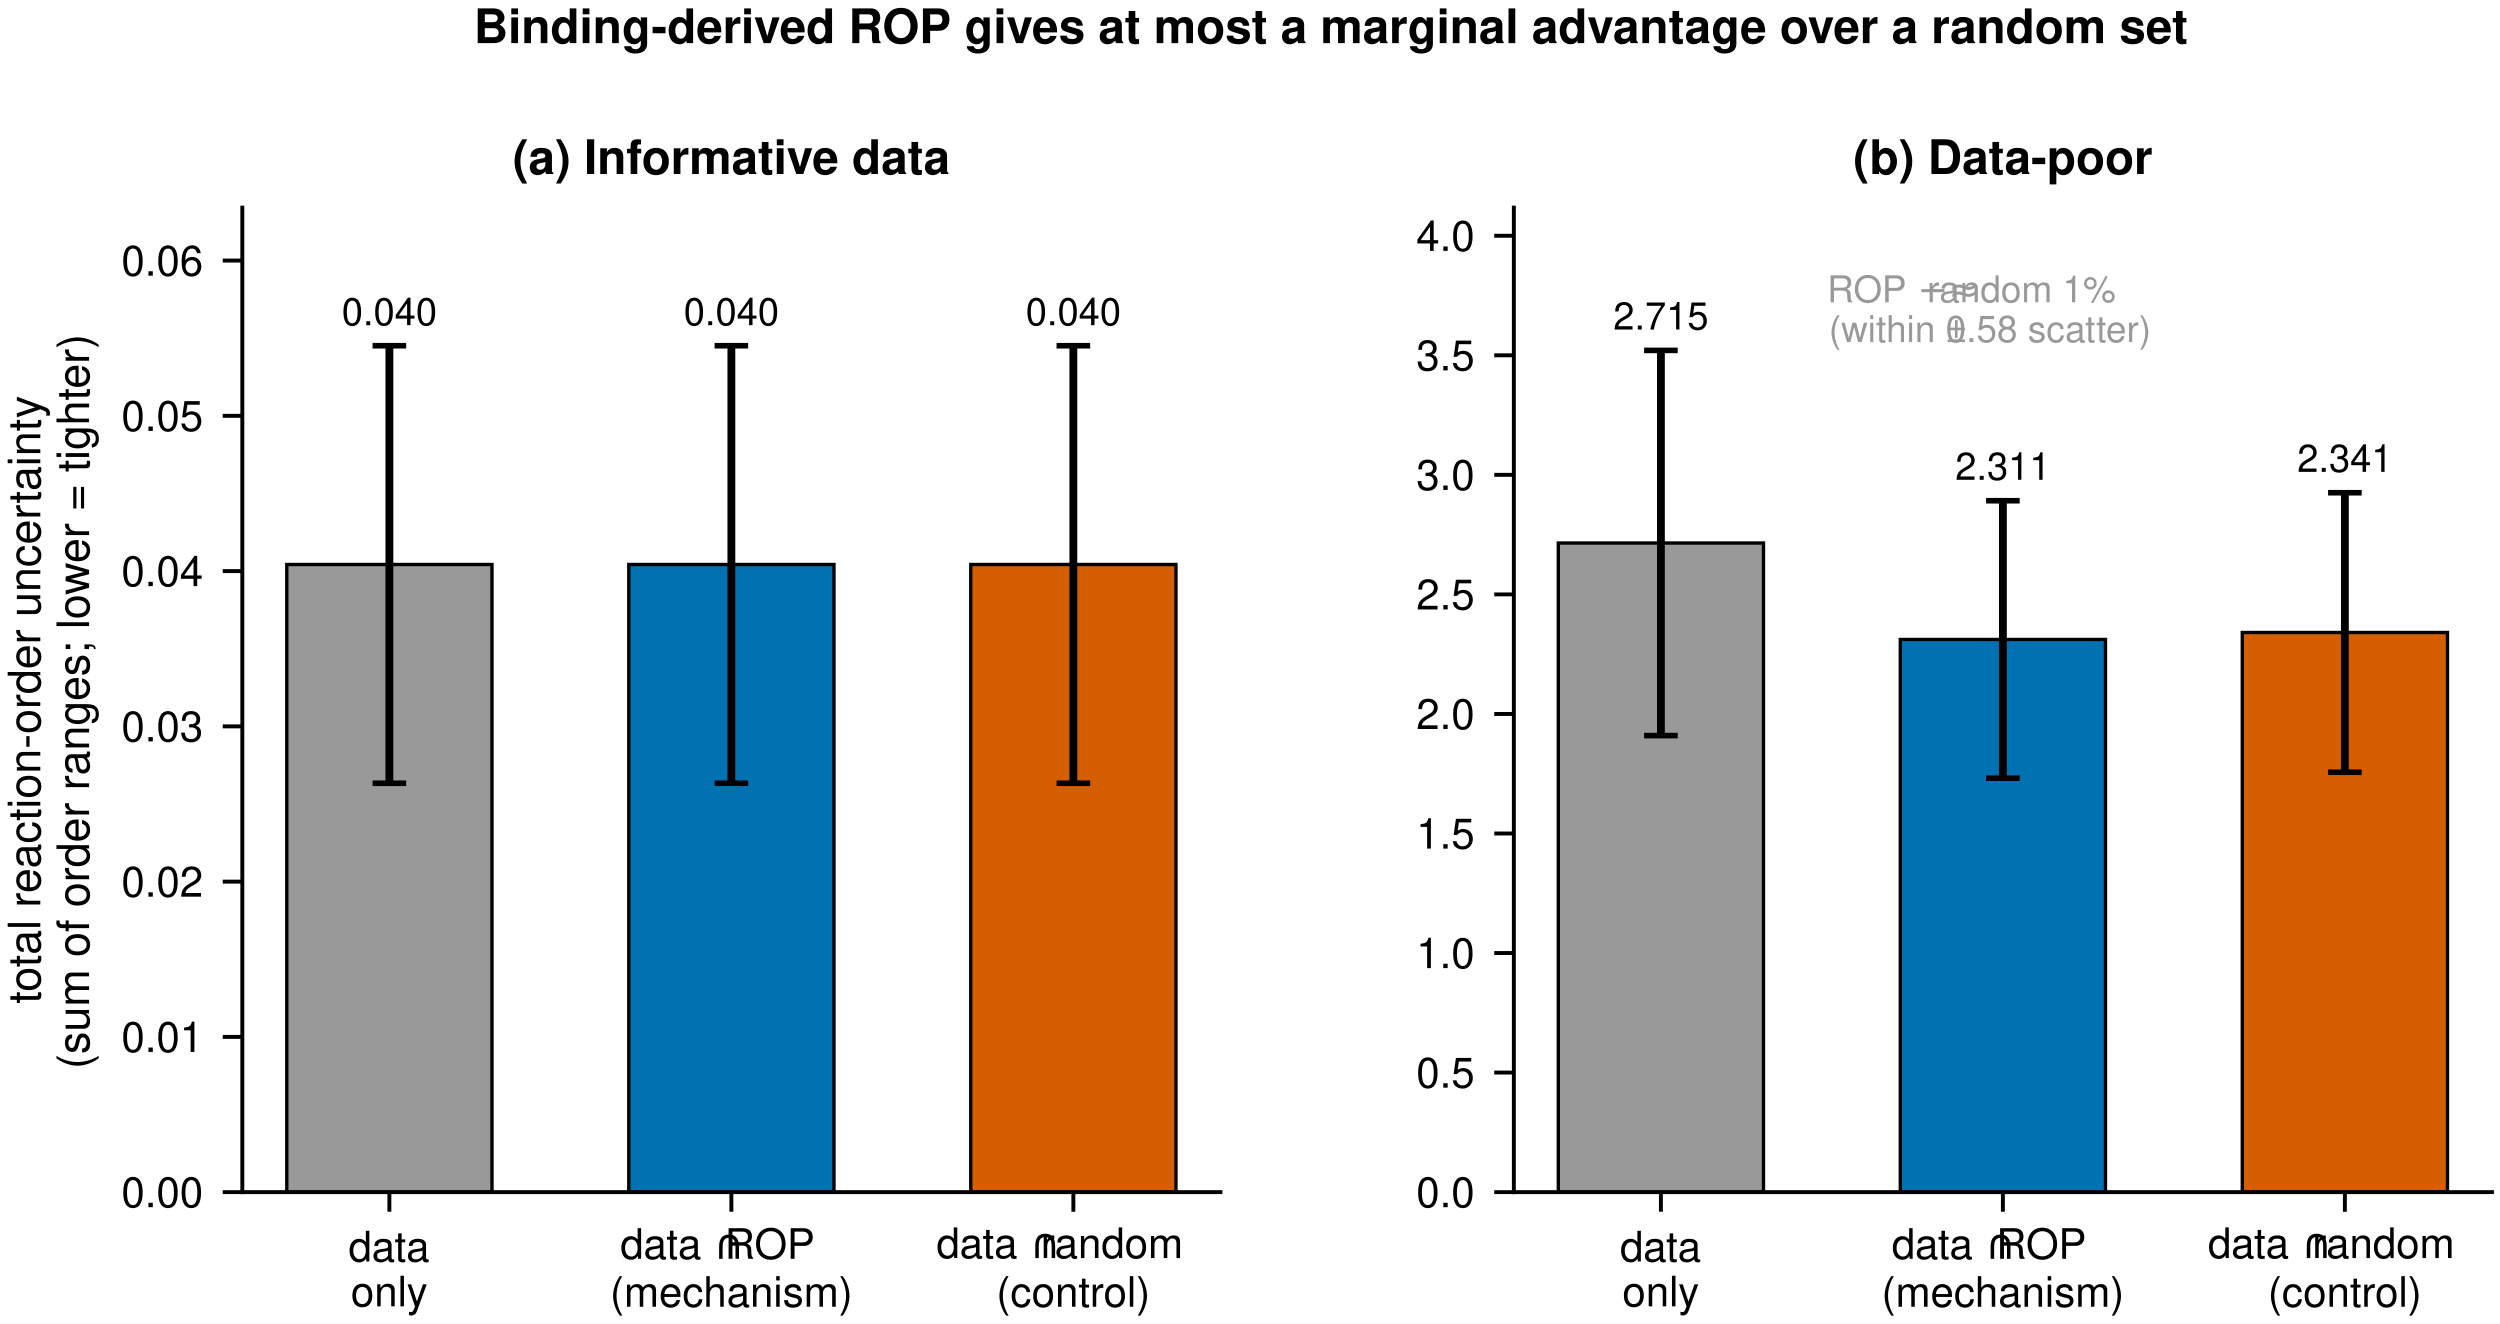
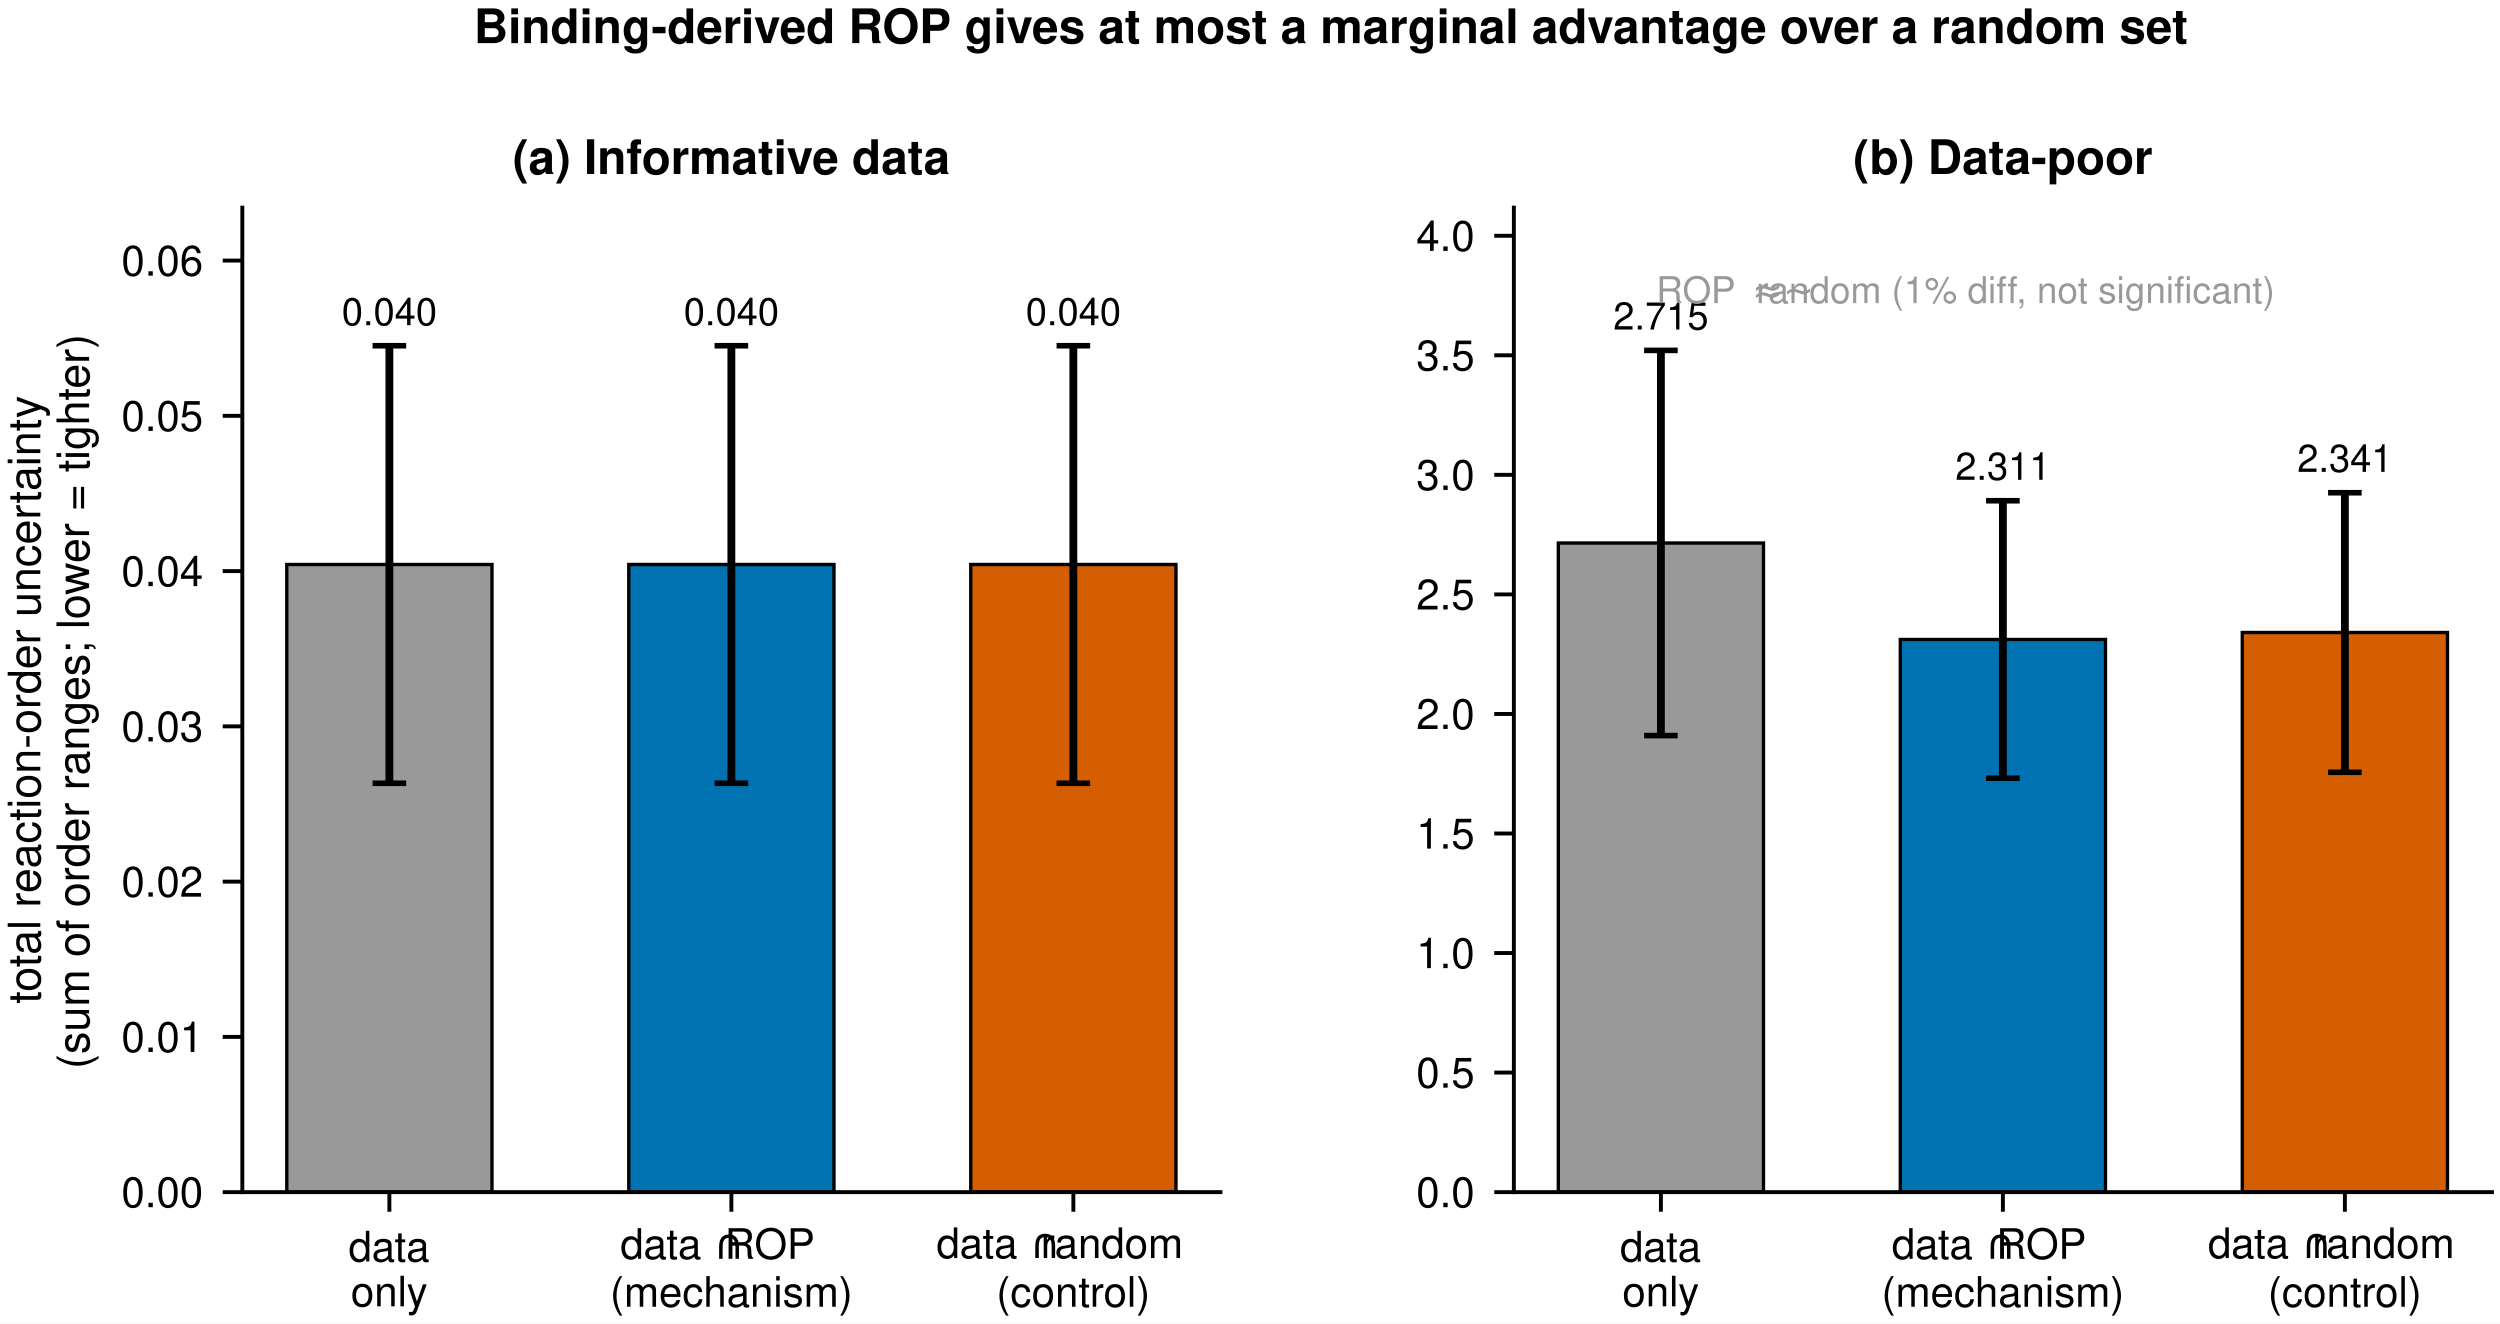
<svg xmlns="http://www.w3.org/2000/svg" xmlns:xlink="http://www.w3.org/1999/xlink" width="446.477pt" height="236.373pt" viewBox="0 0 446.477 236.373" version="1.1">
  <defs>
    <style type="text/css">*{stroke-linejoin: round; stroke-linecap: butt}</style>
  </defs>
  <g id="figure_1">
    <g id="patch_1">
      <path d="M 0 236.373  L 446.477 236.373  L 446.477 0  L 0 0  z " style="fill: #ffffff" />
    </g>
    <g id="axes_1">
      <g id="patch_2">
        <path d="M 43.277 212.904  L 217.955 212.904  L 217.955 37.08  L 43.277 37.08  z " style="fill: #ffffff" />
      </g>
      <g id="patch_3">
-         <path d="M 51.217 212.904  L 87.863 212.904  L 87.863 100.814  L 51.217 100.814  z " clip-path="url(#pdab99a1636)" style="fill: #999999; stroke: #000000; stroke-width: 0.6; stroke-linejoin: miter" />
+         <path d="M 51.217 212.904  L 87.863 212.904  L 87.863 100.814  L 51.217 100.814  z " clip-path="url(#p125376f028)" style="fill: #999999; stroke: #000000; stroke-width: 0.6; stroke-linejoin: miter" />
      </g>
      <g id="patch_4">
-         <path d="M 112.293 212.904  L 148.939 212.904  L 148.939 100.814  L 112.293 100.814  z " clip-path="url(#pdab99a1636)" style="fill: #0072b2; stroke: #000000; stroke-width: 0.6; stroke-linejoin: miter" />
+         <path d="M 112.293 212.904  L 148.939 212.904  L 148.939 100.814  L 112.293 100.814  z " clip-path="url(#p125376f028)" style="fill: #0072b2; stroke: #000000; stroke-width: 0.6; stroke-linejoin: miter" />
      </g>
      <g id="patch_5">
-         <path d="M 173.37 212.904  L 210.016 212.904  L 210.016 100.814  L 173.37 100.814  z " clip-path="url(#pdab99a1636)" style="fill: #d55e00; stroke: #000000; stroke-width: 0.6; stroke-linejoin: miter" />
+         <path d="M 173.37 212.904  L 210.016 212.904  L 210.016 100.814  L 173.37 100.814  z " clip-path="url(#p125376f028)" style="fill: #d55e00; stroke: #000000; stroke-width: 0.6; stroke-linejoin: miter" />
      </g>
      <g id="matplotlib.axis_1">
        <g id="xtick_1">
          <g id="line2d_1">
            <defs>
-               <path id="m1cba658850" d="M 0 0  L 0 3.5  " style="stroke: #000000; stroke-width: 0.7" />
+               <path id="m4597675b27" d="M 0 0  L 0 3.5  " style="stroke: #000000; stroke-width: 0.7" />
            </defs>
            <g>
-               <use xlink:href="#m1cba658850" x="69.54" y="212.904" style="stroke: #000000; stroke-width: 0.7" />
+               <use xlink:href="#m4597675b27" x="69.54" y="212.904" style="stroke: #000000; stroke-width: 0.7" />
            </g>
          </g>
          <g id="text_1">
            <text style="font: 7.5px 'Helvetica', 'Arial', 'DejaVu Sans', sans-serif" transform="translate(62.24217 225.2841)">data</text>
            <text style="font: 7.5px 'Helvetica', 'Arial', 'DejaVu Sans', sans-serif" transform="translate(62.66111 233.3035)">only</text>
          </g>
        </g>
        <g id="xtick_2">
          <g id="line2d_2">
            <g>
-               <use xlink:href="#m1cba658850" x="130.616" y="212.904" style="stroke: #000000; stroke-width: 0.7" />
+               <use xlink:href="#m4597675b27" x="130.616" y="212.904" style="stroke: #000000; stroke-width: 0.7" />
            </g>
          </g>
          <g id="text_2">
            <g transform="translate(110.7788 225.2841)">
              <text>
                <tspan style="font: 7.5px 'Helvetica'" x="0 4.171 8.342 10.426 14.597 21.331 23.415 28.831 34.665" y="-0.469">data  ROP</tspan>
                <tspan style="font: 7.5px 'STIXGeneral'" x="16.681" y="-0.469">∩</tspan>
              </text>
            </g>
            <text style="font: 7.5px 'Helvetica', 'Arial', 'DejaVu Sans', sans-serif" transform="translate(108.9472 233.3695)">(mechanism)</text>
          </g>
        </g>
        <g id="xtick_3">
          <g id="line2d_3">
            <g>
-               <use xlink:href="#m1cba658850" x="191.693" y="212.904" style="stroke: #000000; stroke-width: 0.7" />
+               <use xlink:href="#m4597675b27" x="191.693" y="212.904" style="stroke: #000000; stroke-width: 0.7" />
            </g>
          </g>
          <g id="text_3">
            <g transform="translate(167.2426 225.2841)">
              <text>
                <tspan style="font: 7.5px 'Helvetica'" x="0 4.171 8.342 10.426 14.597 21.331 23.415 25.912 30.083 34.254 38.426 42.597" y="-0.609">data  random</tspan>
                <tspan style="font: 7.5px 'STIXGeneral'" x="16.681" y="-0.609">∩</tspan>
              </text>
            </g>
            <text style="font: 7.5px 'Helvetica', 'Arial', 'DejaVu Sans', sans-serif" transform="translate(177.9407 233.3695)">(control)</text>
          </g>
        </g>
      </g>
      <g id="matplotlib.axis_2">
        <g id="ytick_1">
          <g id="line2d_4">
            <defs>
-               <path id="m5635df5fba" d="M 0 0  L -3.5 0  " style="stroke: #000000; stroke-width: 0.7" />
+               <path id="mbd4c4931ec" d="M 0 0  L -3.5 0  " style="stroke: #000000; stroke-width: 0.7" />
            </defs>
            <g>
-               <use xlink:href="#m5635df5fba" x="43.277" y="212.904" style="stroke: #000000; stroke-width: 0.7" />
+               <use xlink:href="#mbd4c4931ec" x="43.277" y="212.904" style="stroke: #000000; stroke-width: 0.7" />
            </g>
          </g>
          <g id="text_4">
            <text style="font: 7.5px 'Helvetica', 'Arial', 'DejaVu Sans', sans-serif; text-anchor: end" x="36.277" y="215.594" transform="rotate(-0 36.2772 215.594)">0.00</text>
          </g>
        </g>
        <g id="ytick_2">
          <g id="line2d_5">
            <g>
-               <use xlink:href="#m5635df5fba" x="43.277" y="185.176" style="stroke: #000000; stroke-width: 0.7" />
+               <use xlink:href="#mbd4c4931ec" x="43.277" y="185.176" style="stroke: #000000; stroke-width: 0.7" />
            </g>
          </g>
          <g id="text_5">
            <text style="font: 7.5px 'Helvetica', 'Arial', 'DejaVu Sans', sans-serif; text-anchor: end" x="36.277" y="187.866" transform="rotate(-0 36.2772 187.8665)">0.01</text>
          </g>
        </g>
        <g id="ytick_3">
          <g id="line2d_6">
            <g>
-               <use xlink:href="#m5635df5fba" x="43.277" y="157.449" style="stroke: #000000; stroke-width: 0.7" />
+               <use xlink:href="#mbd4c4931ec" x="43.277" y="157.449" style="stroke: #000000; stroke-width: 0.7" />
            </g>
          </g>
          <g id="text_6">
            <text style="font: 7.5px 'Helvetica', 'Arial', 'DejaVu Sans', sans-serif; text-anchor: end" x="36.277" y="160.139" transform="rotate(-0 36.2772 160.1389)">0.02</text>
          </g>
        </g>
        <g id="ytick_4">
          <g id="line2d_7">
            <g>
-               <use xlink:href="#m5635df5fba" x="43.277" y="129.721" style="stroke: #000000; stroke-width: 0.7" />
+               <use xlink:href="#mbd4c4931ec" x="43.277" y="129.721" style="stroke: #000000; stroke-width: 0.7" />
            </g>
          </g>
          <g id="text_7">
            <text style="font: 7.5px 'Helvetica', 'Arial', 'DejaVu Sans', sans-serif; text-anchor: end" x="36.277" y="132.411" transform="rotate(-0 36.2772 132.4114)">0.03</text>
          </g>
        </g>
        <g id="ytick_5">
          <g id="line2d_8">
            <g>
-               <use xlink:href="#m5635df5fba" x="43.277" y="101.994" style="stroke: #000000; stroke-width: 0.7" />
+               <use xlink:href="#mbd4c4931ec" x="43.277" y="101.994" style="stroke: #000000; stroke-width: 0.7" />
            </g>
          </g>
          <g id="text_8">
            <text style="font: 7.5px 'Helvetica', 'Arial', 'DejaVu Sans', sans-serif; text-anchor: end" x="36.277" y="104.684" transform="rotate(-0 36.2772 104.6838)">0.04</text>
          </g>
        </g>
        <g id="ytick_6">
          <g id="line2d_9">
            <g>
-               <use xlink:href="#m5635df5fba" x="43.277" y="74.266" style="stroke: #000000; stroke-width: 0.7" />
+               <use xlink:href="#mbd4c4931ec" x="43.277" y="74.266" style="stroke: #000000; stroke-width: 0.7" />
            </g>
          </g>
          <g id="text_9">
            <text style="font: 7.5px 'Helvetica', 'Arial', 'DejaVu Sans', sans-serif; text-anchor: end" x="36.277" y="76.956" transform="rotate(-0 36.2772 76.95626)">0.05</text>
          </g>
        </g>
        <g id="ytick_7">
          <g id="line2d_10">
            <g>
-               <use xlink:href="#m5635df5fba" x="43.277" y="46.539" style="stroke: #000000; stroke-width: 0.7" />
+               <use xlink:href="#mbd4c4931ec" x="43.277" y="46.539" style="stroke: #000000; stroke-width: 0.7" />
            </g>
          </g>
          <g id="text_10">
            <text style="font: 7.5px 'Helvetica', 'Arial', 'DejaVu Sans', sans-serif; text-anchor: end" x="36.277" y="49.229" transform="rotate(-0 36.2772 49.2287)">0.06</text>
          </g>
        </g>
        <g id="text_11">
          <text style="font: 8px 'Helvetica', 'Arial', 'DejaVu Sans', sans-serif" transform="translate(7.1975 179.2376) rotate(-90)">total reaction-order uncertainty</text>
          <text style="font: 8px 'Helvetica', 'Arial', 'DejaVu Sans', sans-serif" transform="translate(15.9115 190.9033) rotate(-90)">(sum of order ranges; lower = tighter)</text>
        </g>
      </g>
      <g id="LineCollection_1">
-         <path d="M 69.54 139.888  L 69.54 61.74  " clip-path="url(#pdab99a1636)" style="fill: none; stroke: #000000; stroke-width: 1.4" />
-         <path d="M 130.616 139.888  L 130.616 61.74  " clip-path="url(#pdab99a1636)" style="fill: none; stroke: #000000; stroke-width: 1.4" />
-         <path d="M 191.693 139.888  L 191.693 61.74  " clip-path="url(#pdab99a1636)" style="fill: none; stroke: #000000; stroke-width: 1.4" />
+         <path d="M 69.54 139.888  L 69.54 61.74  " clip-path="url(#p125376f028)" style="fill: none; stroke: #000000; stroke-width: 1.4" />
+         <path d="M 130.616 139.888  L 130.616 61.74  " clip-path="url(#p125376f028)" style="fill: none; stroke: #000000; stroke-width: 1.4" />
+         <path d="M 191.693 139.888  L 191.693 61.74  " clip-path="url(#p125376f028)" style="fill: none; stroke: #000000; stroke-width: 1.4" />
      </g>
      <g id="line2d_11">
        <defs>
-           <path id="m6d0fd14a5e" d="M 3 0  L -3 -0  " style="stroke: #000000" />
+           <path id="m610817efd3" d="M 3 0  L -3 -0  " style="stroke: #000000" />
        </defs>
-         <g clip-path="url(#pdab99a1636)">
-           <use xlink:href="#m6d0fd14a5e" x="69.54" y="139.888" style="stroke: #000000" />
-           <use xlink:href="#m6d0fd14a5e" x="130.616" y="139.888" style="stroke: #000000" />
-           <use xlink:href="#m6d0fd14a5e" x="191.693" y="139.888" style="stroke: #000000" />
+         <g clip-path="url(#p125376f028)">
+           <use xlink:href="#m610817efd3" x="69.54" y="139.888" style="stroke: #000000" />
+           <use xlink:href="#m610817efd3" x="130.616" y="139.888" style="stroke: #000000" />
+           <use xlink:href="#m610817efd3" x="191.693" y="139.888" style="stroke: #000000" />
        </g>
      </g>
      <g id="line2d_12">
-         <g clip-path="url(#pdab99a1636)">
-           <use xlink:href="#m6d0fd14a5e" x="69.54" y="61.74" style="stroke: #000000" />
-           <use xlink:href="#m6d0fd14a5e" x="130.616" y="61.74" style="stroke: #000000" />
-           <use xlink:href="#m6d0fd14a5e" x="191.693" y="61.74" style="stroke: #000000" />
+         <g clip-path="url(#p125376f028)">
+           <use xlink:href="#m610817efd3" x="69.54" y="61.74" style="stroke: #000000" />
+           <use xlink:href="#m610817efd3" x="130.616" y="61.74" style="stroke: #000000" />
+           <use xlink:href="#m610817efd3" x="191.693" y="61.74" style="stroke: #000000" />
        </g>
      </g>
      <g id="patch_6">
        <path d="M 43.277 212.904  L 43.277 37.08  " style="fill: none; stroke: #000000; stroke-width: 0.7; stroke-linejoin: miter; stroke-linecap: square" />
      </g>
      <g id="patch_7">
        <path d="M 43.277 212.904  L 217.955 212.904  " style="fill: none; stroke: #000000; stroke-width: 0.7; stroke-linejoin: miter; stroke-linecap: square" />
      </g>
      <g id="text_12">
        <text style="font: 6.8px 'Helvetica', 'Arial', 'DejaVu Sans', sans-serif; text-anchor: middle" x="69.54" y="58.081" transform="rotate(-0 69.54002 58.08063)">0.040</text>
      </g>
      <g id="text_13">
        <text style="font: 6.8px 'Helvetica', 'Arial', 'DejaVu Sans', sans-serif; text-anchor: middle" x="130.616" y="58.081" transform="rotate(-0 130.6163 58.08063)">0.040</text>
      </g>
      <g id="text_14">
        <text style="font: 6.8px 'Helvetica', 'Arial', 'DejaVu Sans', sans-serif; text-anchor: middle" x="191.693" y="58.081" transform="rotate(-0 191.6926 58.08063)">0.040</text>
      </g>
      <g id="text_15">
        <text style="font: 700 8.5px 'Helvetica', 'Arial', 'DejaVu Sans', sans-serif; text-anchor: middle" x="130.616" y="31.08" transform="rotate(-0 130.6163 31.08)">(a) Informative data</text>
      </g>
    </g>
    <g id="axes_2">
      <g id="patch_8">
        <path d="M 270.359 212.904  L 445.037 212.904  L 445.037 37.08  L 270.359 37.08  z " style="fill: #ffffff" />
      </g>
      <g id="patch_9">
-         <path d="M 278.299 212.904  L 314.945 212.904  L 314.945 96.979  L 278.299 96.979  z " clip-path="url(#p524619f74a)" style="fill: #999999; stroke: #000000; stroke-width: 0.6; stroke-linejoin: miter" />
+         <path d="M 278.299 212.904  L 314.945 212.904  L 314.945 96.979  L 278.299 96.979  z " clip-path="url(#p3a0482dce2)" style="fill: #999999; stroke: #000000; stroke-width: 0.6; stroke-linejoin: miter" />
      </g>
      <g id="patch_10">
-         <path d="M 339.375 212.904  L 376.021 212.904  L 376.021 114.205  L 339.375 114.205  z " clip-path="url(#p524619f74a)" style="fill: #0072b2; stroke: #000000; stroke-width: 0.6; stroke-linejoin: miter" />
+         <path d="M 339.375 212.904  L 376.021 212.904  L 376.021 114.205  L 339.375 114.205  z " clip-path="url(#p3a0482dce2)" style="fill: #0072b2; stroke: #000000; stroke-width: 0.6; stroke-linejoin: miter" />
      </g>
      <g id="patch_11">
-         <path d="M 400.451 212.904  L 437.097 212.904  L 437.097 112.958  L 400.451 112.958  z " clip-path="url(#p524619f74a)" style="fill: #d55e00; stroke: #000000; stroke-width: 0.6; stroke-linejoin: miter" />
+         <path d="M 400.451 212.904  L 437.097 212.904  L 437.097 112.958  L 400.451 112.958  z " clip-path="url(#p3a0482dce2)" style="fill: #d55e00; stroke: #000000; stroke-width: 0.6; stroke-linejoin: miter" />
      </g>
      <g id="matplotlib.axis_3">
        <g id="xtick_4">
          <g id="line2d_13">
            <g>
-               <use xlink:href="#m1cba658850" x="296.622" y="212.904" style="stroke: #000000; stroke-width: 0.7" />
+               <use xlink:href="#m4597675b27" x="296.622" y="212.904" style="stroke: #000000; stroke-width: 0.7" />
            </g>
          </g>
          <g id="text_16">
            <text style="font: 7.5px 'Helvetica', 'Arial', 'DejaVu Sans', sans-serif" transform="translate(289.3239 225.2841)">data</text>
            <text style="font: 7.5px 'Helvetica', 'Arial', 'DejaVu Sans', sans-serif" transform="translate(289.7429 233.3035)">only</text>
          </g>
        </g>
        <g id="xtick_5">
          <g id="line2d_14">
            <g>
-               <use xlink:href="#m1cba658850" x="357.698" y="212.904" style="stroke: #000000; stroke-width: 0.7" />
+               <use xlink:href="#m4597675b27" x="357.698" y="212.904" style="stroke: #000000; stroke-width: 0.7" />
            </g>
          </g>
          <g id="text_17">
            <g transform="translate(337.8606 225.2841)">
              <text>
                <tspan style="font: 7.5px 'Helvetica'" x="0 4.171 8.342 10.426 14.597 21.331 23.415 28.831 34.665" y="-0.469">data  ROP</tspan>
                <tspan style="font: 7.5px 'STIXGeneral'" x="16.681" y="-0.469">∩</tspan>
              </text>
            </g>
            <text style="font: 7.5px 'Helvetica', 'Arial', 'DejaVu Sans', sans-serif" transform="translate(336.0289 233.3695)">(mechanism)</text>
          </g>
        </g>
        <g id="xtick_6">
          <g id="line2d_15">
            <g>
-               <use xlink:href="#m1cba658850" x="418.774" y="212.904" style="stroke: #000000; stroke-width: 0.7" />
+               <use xlink:href="#m4597675b27" x="418.774" y="212.904" style="stroke: #000000; stroke-width: 0.7" />
            </g>
          </g>
          <g id="text_18">
            <g transform="translate(394.3244 225.2841)">
              <text>
                <tspan style="font: 7.5px 'Helvetica'" x="0 4.171 8.342 10.426 14.597 21.331 23.415 25.912 30.083 34.254 38.426 42.597" y="-0.609">data  random</tspan>
                <tspan style="font: 7.5px 'STIXGeneral'" x="16.681" y="-0.609">∩</tspan>
              </text>
            </g>
            <text style="font: 7.5px 'Helvetica', 'Arial', 'DejaVu Sans', sans-serif" transform="translate(405.0224 233.3695)">(control)</text>
          </g>
        </g>
      </g>
      <g id="matplotlib.axis_4">
        <g id="ytick_8">
          <g id="line2d_16">
            <g>
-               <use xlink:href="#m5635df5fba" x="270.359" y="212.904" style="stroke: #000000; stroke-width: 0.7" />
+               <use xlink:href="#mbd4c4931ec" x="270.359" y="212.904" style="stroke: #000000; stroke-width: 0.7" />
            </g>
          </g>
          <g id="text_19">
            <text style="font: 7.5px 'Helvetica', 'Arial', 'DejaVu Sans', sans-serif; text-anchor: end" x="263.359" y="215.594" transform="rotate(-0 263.3589 215.594)">0.0</text>
          </g>
        </g>
        <g id="ytick_9">
          <g id="line2d_17">
            <g>
-               <use xlink:href="#m5635df5fba" x="270.359" y="191.554" style="stroke: #000000; stroke-width: 0.7" />
+               <use xlink:href="#mbd4c4931ec" x="270.359" y="191.554" style="stroke: #000000; stroke-width: 0.7" />
            </g>
          </g>
          <g id="text_20">
            <text style="font: 7.5px 'Helvetica', 'Arial', 'DejaVu Sans', sans-serif; text-anchor: end" x="263.359" y="194.244" transform="rotate(-0 263.3589 194.244)">0.5</text>
          </g>
        </g>
        <g id="ytick_10">
          <g id="line2d_18">
            <g>
-               <use xlink:href="#m5635df5fba" x="270.359" y="170.204" style="stroke: #000000; stroke-width: 0.7" />
+               <use xlink:href="#mbd4c4931ec" x="270.359" y="170.204" style="stroke: #000000; stroke-width: 0.7" />
            </g>
          </g>
          <g id="text_21">
            <text style="font: 7.5px 'Helvetica', 'Arial', 'DejaVu Sans', sans-serif; text-anchor: end" x="263.359" y="172.894" transform="rotate(-0 263.3589 172.894)">1.0</text>
          </g>
        </g>
        <g id="ytick_11">
          <g id="line2d_19">
            <g>
-               <use xlink:href="#m5635df5fba" x="270.359" y="148.854" style="stroke: #000000; stroke-width: 0.7" />
+               <use xlink:href="#mbd4c4931ec" x="270.359" y="148.854" style="stroke: #000000; stroke-width: 0.7" />
            </g>
          </g>
          <g id="text_22">
            <text style="font: 7.5px 'Helvetica', 'Arial', 'DejaVu Sans', sans-serif; text-anchor: end" x="263.359" y="151.544" transform="rotate(-0 263.3589 151.544)">1.5</text>
          </g>
        </g>
        <g id="ytick_12">
          <g id="line2d_20">
            <g>
-               <use xlink:href="#m5635df5fba" x="270.359" y="127.504" style="stroke: #000000; stroke-width: 0.7" />
+               <use xlink:href="#mbd4c4931ec" x="270.359" y="127.504" style="stroke: #000000; stroke-width: 0.7" />
            </g>
          </g>
          <g id="text_23">
            <text style="font: 7.5px 'Helvetica', 'Arial', 'DejaVu Sans', sans-serif; text-anchor: end" x="263.359" y="130.194" transform="rotate(-0 263.3589 130.194)">2.0</text>
          </g>
        </g>
        <g id="ytick_13">
          <g id="line2d_21">
            <g>
-               <use xlink:href="#m5635df5fba" x="270.359" y="106.154" style="stroke: #000000; stroke-width: 0.7" />
+               <use xlink:href="#mbd4c4931ec" x="270.359" y="106.154" style="stroke: #000000; stroke-width: 0.7" />
            </g>
          </g>
          <g id="text_24">
            <text style="font: 7.5px 'Helvetica', 'Arial', 'DejaVu Sans', sans-serif; text-anchor: end" x="263.359" y="108.844" transform="rotate(-0 263.3589 108.844)">2.5</text>
          </g>
        </g>
        <g id="ytick_14">
          <g id="line2d_22">
            <g>
-               <use xlink:href="#m5635df5fba" x="270.359" y="84.804" style="stroke: #000000; stroke-width: 0.7" />
+               <use xlink:href="#mbd4c4931ec" x="270.359" y="84.804" style="stroke: #000000; stroke-width: 0.7" />
            </g>
          </g>
          <g id="text_25">
            <text style="font: 7.5px 'Helvetica', 'Arial', 'DejaVu Sans', sans-serif; text-anchor: end" x="263.359" y="87.494" transform="rotate(-0 263.3589 87.49402)">3.0</text>
          </g>
        </g>
        <g id="ytick_15">
          <g id="line2d_23">
            <g>
-               <use xlink:href="#m5635df5fba" x="270.359" y="63.454" style="stroke: #000000; stroke-width: 0.7" />
+               <use xlink:href="#mbd4c4931ec" x="270.359" y="63.454" style="stroke: #000000; stroke-width: 0.7" />
            </g>
          </g>
          <g id="text_26">
            <text style="font: 7.5px 'Helvetica', 'Arial', 'DejaVu Sans', sans-serif; text-anchor: end" x="263.359" y="66.144" transform="rotate(-0 263.3589 66.14402)">3.5</text>
          </g>
        </g>
        <g id="ytick_16">
          <g id="line2d_24">
            <g>
-               <use xlink:href="#m5635df5fba" x="270.359" y="42.104" style="stroke: #000000; stroke-width: 0.7" />
+               <use xlink:href="#mbd4c4931ec" x="270.359" y="42.104" style="stroke: #000000; stroke-width: 0.7" />
            </g>
          </g>
          <g id="text_27">
            <text style="font: 7.5px 'Helvetica', 'Arial', 'DejaVu Sans', sans-serif; text-anchor: end" x="263.359" y="44.794" transform="rotate(-0 263.3589 44.79402)">4.0</text>
          </g>
        </g>
      </g>
      <g id="LineCollection_2">
-         <path d="M 296.622 131.375  L 296.622 62.583  " clip-path="url(#p524619f74a)" style="fill: none; stroke: #000000; stroke-width: 1.4" />
-         <path d="M 357.698 138.983  L 357.698 89.426  " clip-path="url(#p524619f74a)" style="fill: none; stroke: #000000; stroke-width: 1.4" />
-         <path d="M 418.774 137.916  L 418.774 88.001  " clip-path="url(#p524619f74a)" style="fill: none; stroke: #000000; stroke-width: 1.4" />
+         <path d="M 296.622 131.375  L 296.622 62.583  " clip-path="url(#p3a0482dce2)" style="fill: none; stroke: #000000; stroke-width: 1.4" />
+         <path d="M 357.698 138.983  L 357.698 89.426  " clip-path="url(#p3a0482dce2)" style="fill: none; stroke: #000000; stroke-width: 1.4" />
+         <path d="M 418.774 137.916  L 418.774 88.001  " clip-path="url(#p3a0482dce2)" style="fill: none; stroke: #000000; stroke-width: 1.4" />
      </g>
      <g id="line2d_25">
-         <g clip-path="url(#p524619f74a)">
-           <use xlink:href="#m6d0fd14a5e" x="296.622" y="131.375" style="stroke: #000000" />
-           <use xlink:href="#m6d0fd14a5e" x="357.698" y="138.983" style="stroke: #000000" />
-           <use xlink:href="#m6d0fd14a5e" x="418.774" y="137.916" style="stroke: #000000" />
+         <g clip-path="url(#p3a0482dce2)">
+           <use xlink:href="#m610817efd3" x="296.622" y="131.375" style="stroke: #000000" />
+           <use xlink:href="#m610817efd3" x="357.698" y="138.983" style="stroke: #000000" />
+           <use xlink:href="#m610817efd3" x="418.774" y="137.916" style="stroke: #000000" />
        </g>
      </g>
      <g id="line2d_26">
-         <g clip-path="url(#p524619f74a)">
-           <use xlink:href="#m6d0fd14a5e" x="296.622" y="62.583" style="stroke: #000000" />
-           <use xlink:href="#m6d0fd14a5e" x="357.698" y="89.426" style="stroke: #000000" />
-           <use xlink:href="#m6d0fd14a5e" x="418.774" y="88.001" style="stroke: #000000" />
+         <g clip-path="url(#p3a0482dce2)">
+           <use xlink:href="#m610817efd3" x="296.622" y="62.583" style="stroke: #000000" />
+           <use xlink:href="#m610817efd3" x="357.698" y="89.426" style="stroke: #000000" />
+           <use xlink:href="#m610817efd3" x="418.774" y="88.001" style="stroke: #000000" />
        </g>
      </g>
      <g id="patch_12">
        <path d="M 270.359 212.904  L 270.359 37.08  " style="fill: none; stroke: #000000; stroke-width: 0.7; stroke-linejoin: miter; stroke-linecap: square" />
      </g>
      <g id="patch_13">
        <path d="M 270.359 212.904  L 445.037 212.904  " style="fill: none; stroke: #000000; stroke-width: 0.7; stroke-linejoin: miter; stroke-linecap: square" />
      </g>
      <g id="text_28">
        <text style="font: 6.8px 'Helvetica', 'Arial', 'DejaVu Sans', sans-serif; text-anchor: middle" x="296.622" y="58.848" transform="rotate(-0 296.6218 58.84756)">2.715</text>
      </g>
      <g id="text_29">
        <text style="font: 6.8px 'Helvetica', 'Arial', 'DejaVu Sans', sans-serif; text-anchor: middle" x="357.698" y="85.69" transform="rotate(-0 357.6981 85.69004)">2.311</text>
      </g>
      <g id="text_30">
        <text style="font: 6.8px 'Helvetica', 'Arial', 'DejaVu Sans', sans-serif; text-anchor: middle" x="418.774" y="84.265" transform="rotate(-0 418.7744 84.26489)">2.341</text>
      </g>
      <g id="text_31">
-         <g style="fill: #999999" transform="translate(326.3151 54.12215)">
+         <g style="fill: #999999" transform="translate(295.7901 54.27168)">
          <text>
-             <tspan style="font: 6.6px 'Helvetica'" x="0 4.762 9.891 14.289 20.659 22.491 24.686 28.354 32.021 35.688 39.355 44.848 53.221 56.888" y="-0.141">ROP  random 1%</tspan>
-             <tspan style="font: 6.6px 'STIXGeneral'" x="16.121 47.681" y="-0.141">−≈</tspan>
-           </text>
-         </g>
-         <g style="fill: #999999" transform="translate(326.6121 61.27944)">
-           <text>
-             <tspan style="font: 6.6px 'Helvetica'" x="0 2.196 6.958 8.422 10.254 13.922 15.386 19.054 25.424 29.091 30.923 34.59 38.257 40.089 43.386 46.683 50.35 52.182 54.014 57.681 59.877" y="-0.188">(within 0.58 scatter)</tspan>
-             <tspan style="font: 6.6px 'STIXGeneral'" x="20.886" y="-0.188">±</tspan>
+             <tspan style="font: 6.6px 'Helvetica'" x="0 4.762 9.891 14.289 22.662 24.494 26.69 30.357 34.024 37.691 41.358 46.851 48.683 57.42 61.087 66.95 68.782 72.449 73.914 75.746 77.578 79.41 81.242 84.909 88.576 90.408 92.24 95.537 97.002 100.669 104.336 105.801 107.633 109.098 112.395 116.062 119.729 121.561" y="-0.141">ROP  random (1% diff, not significant)</tspan>
+             <tspan style="font: 6.6px 'STIXGeneral'" x="17.122 51.88" y="-0.141">≈∼</tspan>
          </text>
        </g>
      </g>
      <g id="text_32">
        <text style="font: 700 8.5px 'Helvetica', 'Arial', 'DejaVu Sans', sans-serif; text-anchor: middle" x="357.698" y="31.08" transform="rotate(-0 357.6981 31.08)">(b) Data-poor</text>
      </g>
    </g>
    <g id="text_33">
      <text style="font: 700 8.5px 'Helvetica', 'Arial', 'DejaVu Sans', sans-serif; text-anchor: middle" x="237.677" y="7.703" transform="rotate(-0 237.6772 7.703438)">Binding-derived ROP gives at most a marginal advantage over a random set</text>
    </g>
  </g>
  <defs>
-     <clipPath id="pdab99a1636">
+     <clipPath id="p125376f028">
      <rect x="43.277" y="37.08" width="174.678" height="175.824" />
    </clipPath>
-     <clipPath id="p524619f74a">
+     <clipPath id="p3a0482dce2">
      <rect x="270.359" y="37.08" width="174.678" height="175.824" />
    </clipPath>
  </defs>
</svg>
